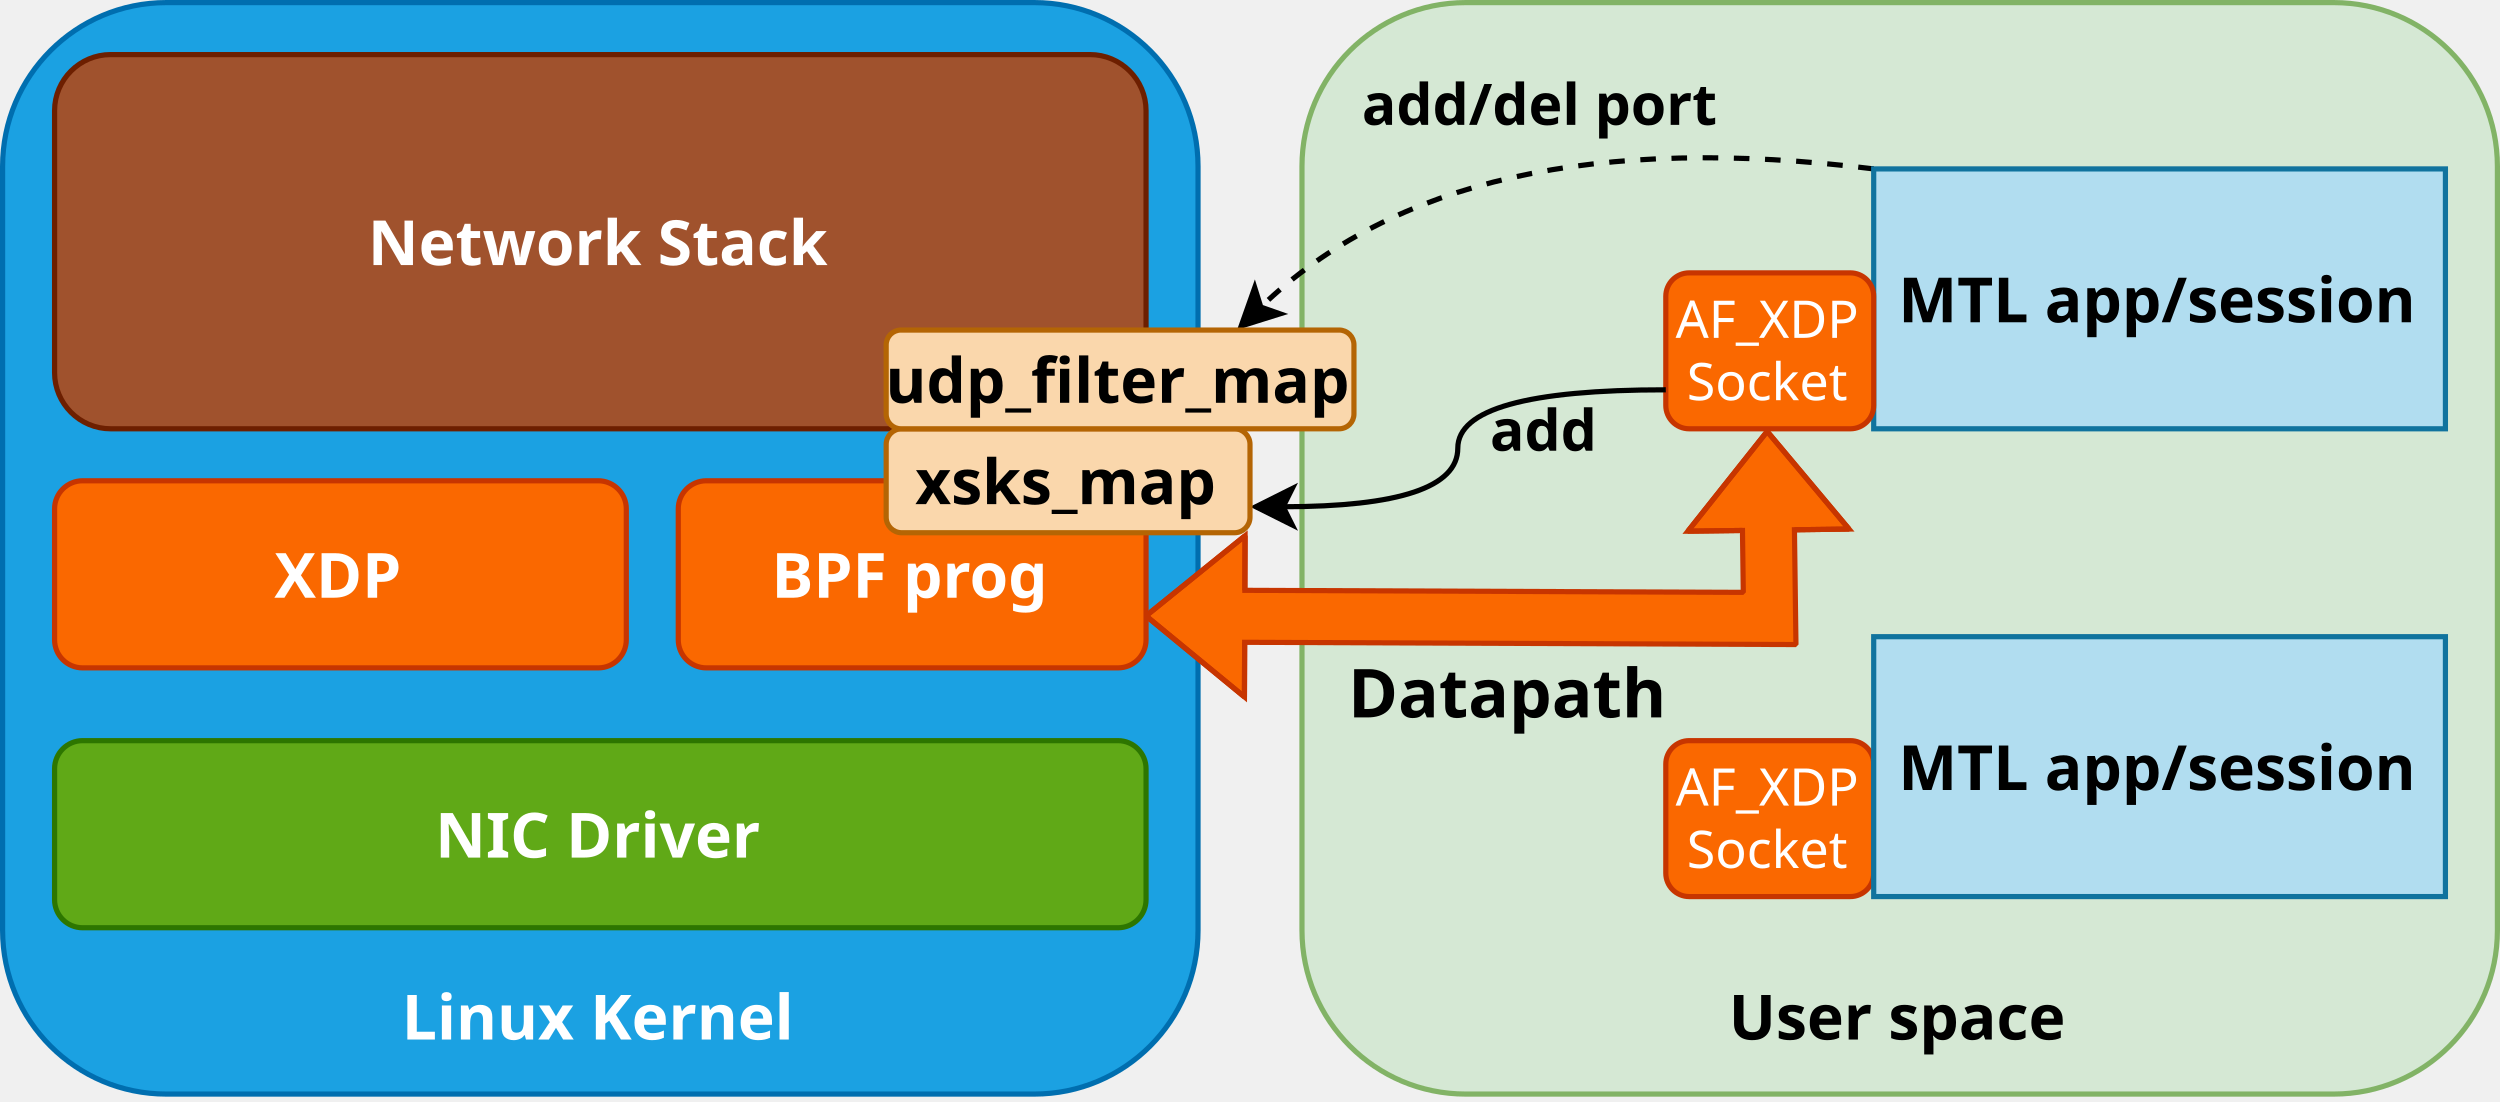
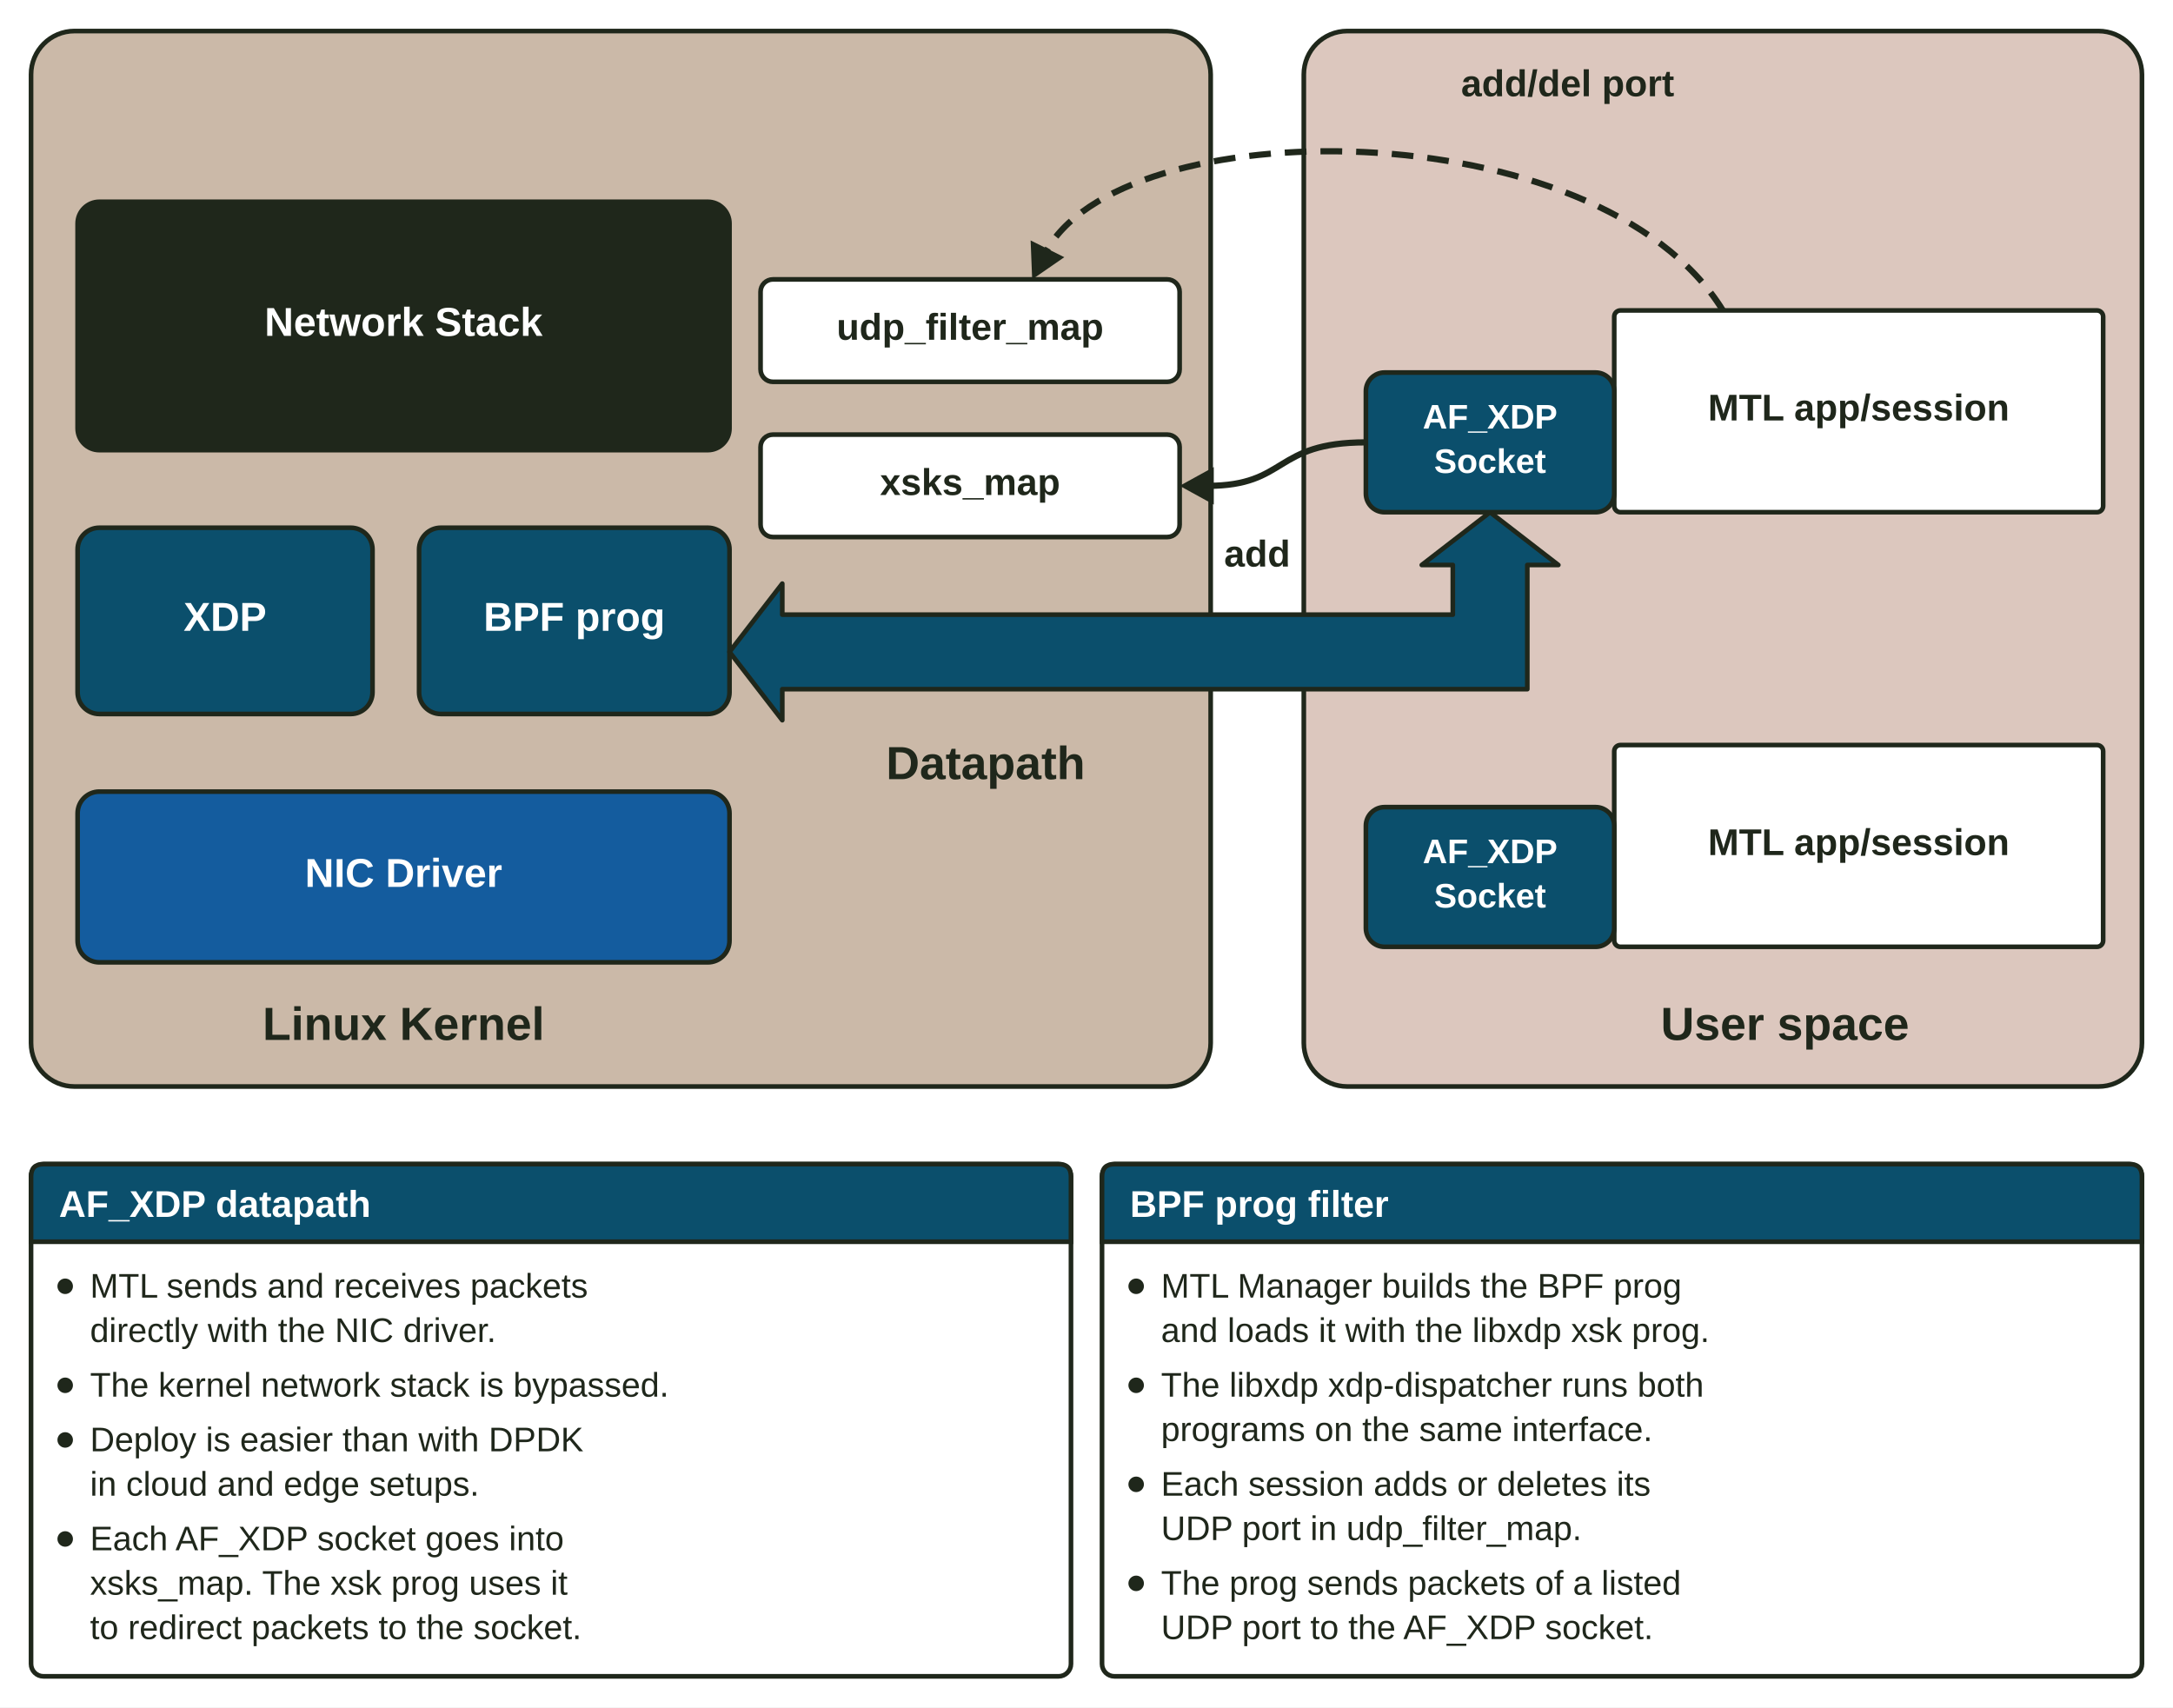
- <svg xmlns="http://www.w3.org/2000/svg" version="1.1" width="481px" height="212px" viewBox="-0.5 -0.5 481 212" content="&lt;mxfile host=&quot;Electron&quot; modified=&quot;2023-12-12T08:28:11.752Z&quot; agent=&quot;Mozilla/5.0 (Windows NT 10.0; Win64; x64) AppleWebKit/537.36 (KHTML, like Gecko) draw.io/21.5.1 Chrome/112.0.561.204 Electron/24.6.0 Safari/537.36&quot; etag=&quot;r7t0svLMjZVNABzCP-N1&quot; version=&quot;21.5.1&quot; type=&quot;device&quot; pages=&quot;4&quot;&gt;&lt;diagram name=&quot;design&quot; id=&quot;7nw2actEESwnMiZUUfMe&quot;&gt;7Ztbc9o4FIB/DTPtQzK+4zwmJqHdbbbZZTpLnnaELYyILXlk0UB+/Uq2jC+yQ2i5TQIPIB1Jx9b5dDuS6JlevBxSkMzuSQCjnqEFy5456BmGbhk6/xGSVS5xTSMXhBQFMlMpGKEXKIWalC5QANNaRkZIxFBSF/oEY+izmgxQSp7r2aYkqj81ASFUBCMfRKr0XxSwmayFrZXyLxCFs+LJuiZTYlBkloJ0BgLyXBGZtz3To4SwPBQvPRgJ4xV2ycvddaSuX4xCzN5SYDxAy+9zNr/7Yzgf4vunwHWHF1LLTxAtZIXly7JVYQFKFjiAQonWM2+mBLORTNRl/A7EKBJ8v2KW4fciCGiROUeqWzyuvnLxfEgZXFZEsgpDSGLI6IpnKVIL+8r2ZBfmfS7p9IvGM6uQsQohkC0iXOsujcYD0m7tNnz2PHee0H+uQgckyejH/fjFu+hvtiEMeKOSUULZjIQEg+i2lN7UrVzm+UZIIk09h4ytpDnBgpG90RBv+yoLCiPA0M96F2mza1b0mlKwqmRICMIsrWh+EIISsdlA3He1S82ot+2ti/BA/h7tCgyHF6h+nC5962qkZEF9KPW89m5O57utdTFAQ8gUXVlzXNv911uo2stjFmVjFObjF93U5VEUeSQiNEs0p64PfZ/LU0bJE6ykTFzbsk9ikLAaJjfVQUI3WgYJZ19jhNFBAOGUAezD7RAENnQDqw2Ba0xMxzkBBEZznLaPjcD8aAhM+9QQWB8NgX1yvcBpQ/CfnAguU+I/vQJBb5kNplOjfTYInIljnwIEZQJ2WiBYbUvGfUFwFQgRShnEiul5Dfm73IAIhZhLfG4EKKwkKo+4k3ItE2IUBPkyEqboBUyy8qLLyLUWV2bf9OyB0MVXjqk0sIINEwwbjAvRseeTfgNi31QgOi0MzX0xvFIYKvQgDq6FCyrIRSBNka8s9I+0gK8YzW4xWiHbbp2vLqrdOjPHaMB48xK6Cb+paN/rZ+0MexPstX/9u7Cbig4OW12rn2E3GNn9XcG2jwxb9QqKncTzXNw5F5t2nX7LqtY95Fysq47FmeLGZXGTonVsivaZ4tYULfvUKKoe5jNFTPXtzwy7fBun7yoMD+rb6OqRxpnhps22Rj/sq/3wsAzVTYYzww1jqdVg2LJRdFiG6iYDhSA4I+weSt0Of2KDX7QLhI+ze+vnn47/cnGrQ+fHgztxzLYDds/oXWtv/+amX4glkBbDNBW3FXiV+txWfJ41dS0zmwheidCWqru+Z7yRQfopBiF3bA1ecY2tEvg5C+7xsRMSrD4tMCL4c/U52+rqD5QOks5AIoJIdAwMohEjNLv4cTMB/lOYee7fFyxCuNpwf7khFx0xglO2o4OExh62Y6tLBKPt2oO+i2sPrS1b9Zy/+YTCCrn8VCGGWF3A73CvpHEgoU+ADo22AwlNc26v76SG+hEG/+yGk97g5B7y5LkVk+oajwcPXBAR0cfrXTqFOBADDUj49zSopYgRKCFU/HCLs823Bt4NU9M4Naaqo/zXV69X3Of4UB3Ock8Njur/jhhgi5TL/MyiZa8iOBOiDNha6tNFOuOPDlDatf/xXmk61hFpfgkTNJjYj4vYmEfJ2Pv74WV4zMt9cInYWJYR4UcRvrRlbLCsJA1WRQTzSo+lziySlzLsIl6Wy2JFwU54+U7+KxYqbuVmG/WvOTN5vt1dLvwtrltdfD3wvQd9R/OWU3dn227BmXvyhVptrk5b78/mVydmc3U2enc2t4yD2ZxHywv7+Rlk+bcH8/Z/&lt;/diagram&gt;&lt;diagram name=&quot;design_new&quot; id=&quot;jMrmkzMdnVz_IjK9nexI&quot;&gt;7Zxdk6I4F4B/jVW7Fz3Fh3x42a3Tu1vbuztVVr3bPTddEaKyjYQJsVvn178JJApJVFRQakYvuiFAgDznnJxzktCzh4vVbxik879QCOOeZYSrnj3qWfTnmfQfK1kXJb5tFQUzHIVFkbktGEffIS80eOkyCmFWOZEgFJMorRYGKElgQCplAGP0UT1tiuLqXVMwg0rBOACxWvpvFJI5fwvH2Jb/DqPZXNzZNPiRBRAn84JsDkL0USqyP/fsIUaIFFuL1RDGrPFEu9j+2H22EHwx/2c/hf+kXxB6uSsqezzmks0rYJiQZqvmLN9BvOTtxd+VrEUDYrRMQsgqMXr2wxQlZMwPmnz/ESyimInHHwnJpWcYQ4DFyYVEmH26X/M9+Pu+Q0zgqkSRv9dvEC0gwWt6Cj96N+CIuIw6AtnHlvhAcJ2XaPeFlAIuZbNN3duWpBu8MY9oWPtww8KQCirfRZjM0QwlIP68LX2oNv32nCeEUt7+/0FC1ryNwZKgyyJir7AXEIYxINF7VRd1jZ1feo8xWJdOSFGUkKxU8xdWsOVuG1Xunm98MqyqFhx9Cd0onkNfgeXSC8o/d1d9m9fI0BIHkNez79ncnc+2qYsAPINEqSuX0U27ny62fUVsFyTOjWFCDSU+ZByiOB6iGOH8oD31AxgEtDwjGL3B0pGJ7/SdzpoTsy9xsFVzYloac+K2ZU2cHViiJCMgCeBxXEIH+mFfx8W3JrbrdpWLJemu41ybi3vjwmpxusbFu3FhHDqnL76OyyvvXD5lKHjbQ8bU9DDTqaXvYUJ34jqdJaP09K6GTF/nsLZFZqCQiaOMwEThQd+QPssDiKNZQksC2jKQNR17+YiGXff8wCIKw8KJhVn0HUzy65lycaeOVuY89JwRq4v6rRlvdYVlghIogRdFXSRreRJZz1bIuhqwdltgRYSzNxJJwnsWajOeMciyKFCCjy4FFaWmdDRNKcqOiz1UR9+vknQtCVFtt14WCbmiln1607xJwEkSsMkOnCsBckUXl4AaaZ6bBGjAOV5TEuBcWQLUfJRIuN46+OM6eNupioTGqfYv2sGrOZsb2tO8chlt/9po1bzPDe1JaPtO19CqqaOMdsE3rueFW67nK1wvG26pqacb11NSipK+eqq+Xparmrq6cT3BDvclrprE12W5qokvDIP3G9cj7bC/I745EKe1xlXcvxzyDq3evVH/LwWyZJ6WsYBZxmaZ0Do92oK057ZNI29MtjlgW0dWvevvHIIQ4l8WYEbDb4u+uUHWKfw132zxthMUrn9ZJhFKfi3f59i6vJGiNtkcpGwzYuqSgHhMEM4n7DxMQPA2y/ML/yxJHCVlcT5ZvIV6xnBK2hxYkdL3rqN6HZsJUPPq7KK25F1N8j0FCMMSz2KYZQETNXpoMM8jjdCYE2BCSzdCYxju5/tHXkN1TIf+WqRnSvT8qw/vi3RcCd7z6AstiBGzB1X1L9wOYwFS+ncaVo4wa5UizP5RDuTwhI0fm7RtdY60mof7+49hT0ywuSln3+8cMjW/NiaALDNaFuTtvNVAlOSFUY5xUxrgZTan9w6jbFf65qdi7PY7x1hNtCmI2pquCVcReebXsO0Xtv3J4XujVenQaC12EvrWz7zOfKe4ynLE/va6fG9dkqydknQc72LoY1+j8hRXMbSx50SuYM1NJj1PFtTM3B51vfCkFLPN3tKtxua6aY/2RWM4NZf2k5AYdI2Emv36OUj0reuRyOYkgH+tv+Hv48F/r5h84Bd8p6Y1cv9xL4uPeUTgOAW5tf7ANHCwH+ZkEddu6DKVKlfD8IEhOhadD6HxOhzPMFpEdicNtfuaoR7t3DqnLWZqdPcUJcsVyydZbswSFRPmRM7Y1p8QJwzAtYBu3MUjgHI38lJAXU1uUQvUaiLboiWqRnF5vN4eNMmaAtfXad1j/tNBGnq2Y6ihRVvEJAffFWsGDzn4fb8lYGK49QL+fIlpk679Ic8+WOL3jawdB7bsyWtbjzvoZUdeex731668Ksz0pDEmfgft+q4TJljpBUz1kEAYUqsOFkzRk0mWbrhIQvgEJlTZK4LT5DDTUX6VKjh71UkxCZt1vPyReuWlsjpTYXyy+7Zd4cX3zpy6N6jUKURYXI+m0zxbKpmVBgRBzRbdP77mvYPc1Y9R8Ab3pYK62WsYqow0lJeX9NYZqL2GbgyxiTURWpRqImCEqUDuS6q37J25BhiYng6VNfLcvY74pfp6z1XHwrR9fWvutpo1WGVv2Ws+YHI5XQs9oF/62ncdo38pT8yWHDFDVamBLnxtyw9TZ1v8ANaxNXgSvasbRM1aohu+PUNZHevPNAuBlmH6WowU3+wjw+Ga17WPdVbqVCI97bKdEpRqDLsJSPlIkYhJ60WkpSD0pXxsR0QagmzeQES674MIByNSIfIdWU8kDW5vlhcdu5zIlOW25nKio0NpeWU/v2+7obSaXctD6cfi01TF/JbrxNE1/faaQbTQ9QaCaNMceFVS58lr+3GyWLbUgYxcXevnVcyfecD8NZSQ2zdiftD82TWtX8sJOTlENCpWRF11uff0loyObgZI4dRmKUiEW8sm5NH6l0mxYaQYzTBYiFPpofLZP4aZEhmts83UHftyluiRRWKumWyfJDJ29fr2rJhumrkMXcyBnsZwxX01vduWUX0mJ3hzZtmYcSu1254dNLK7/L1DBm9XRNZU5HVwmMKuaRXrzjcqZ7B0Xw/cFJ4pvKb8gQg5NVbXLZQ/kOXK0xCaW2Wu1wbdlyZ4ZqCiE+63JftqZm6P7oo1MPf0BNNOV7lYiONbQ1rUws4/q6IRICBlH/bcGuyizup9aPGk20acz32xWZ/EnuVhs5xCWi5U08pvDFkTVt40pOV75nl6IvoK4TE3ate/rrKFMzTnf79+A/++Z1+Tr9GzZppN9z8gpkFXz7TuRHnVD+5puagG5gdIQGpG15pnecHRNbq7/SpyoZHbb0vbn/8P&lt;/diagram&gt;&lt;diagram id=&quot;vFoD7RByAfcY0_t_MgbR&quot; name=&quot;k8s&quot;&gt;7Vxdc5s4FP01ntl9cIYPQ8hjHDftbD9nnWmSp44MMlYjECvkxM6vr2QkDBJOHDfr2oRMZgwXcSV0jo4uV0DPvUgW7ynIZp9JBHHPsaJFzx31HMceuAP+IyzLwhIMvMIQUxTJQmvDGD1CabSkdY4imNcKMkIwQ1ndGJI0hSGr2QCl5KFebEpwvdYMxNAwjEOATes1ithMXoVnre0fIIpnqmbbkkcSoApLQz4DEXmomNx3PcfvOe4C9NxhT9jq/+4FJYQ9W0wVThYXEIvOV/1a1Hu5u4Py2ilM2Sv5XNyMIPrqfArnd/7NB0q+fH+87suK7gGey26XXcaWCgdK5mkEhRPudvgwQwyOMxCKow+cedw2Ywnme/aqQXq7VQ2QMriomLa7jvXVvIckgYwu+f6iRLzwLQnuDOT+w5ouvrLNKlRxfWkEkqJx6ftFXczLyl7eGZSPH7JTMrr1/Kt8Ofl6+TOJv/3Td4IjRsUNvBoqg8BExT7zTFSCAwfFeR4U7oarIzwwQNzTkzokTgMkjtUAie0cOCbukWLiqblKIXLaFkQGBiIqPtCB4X3K6ggAjOKUb4ccAUi5QfQ84hHBuTyQoCgSpw8pzNEjmKxcCf3LCErZqke8Yc8bCV9zRvIiphGuc0bJHbwgmHC/o5SkwssUYayZ9koCz9EGpntm0kAxozaBHTgJtogqDnJY2r4mlG0ZlvbZsSKi4jcVTdgmInbTELEPPMbbZohE/H5I7hLKZiQmKcDv1tZhPQhcl/lESCbB+gkZW8qbO6GJW0KZkzkN4VNjvCjHAI0he6LcaVFOXMvrEINCDBi6r98kNoH8kjpUTeeUgmXFn5xXdvK2bv034aVXCcjqnPYkp7cl5d4rWY2ComteBtxq8JTY/ekhZwbwCRMnJSAFMY83fusWqxpL8BZPgxCGoRF48COTwBt41r5lVEmkktGGia2cw6oyeuAqasb/BaQozRlIOVSviWnkwSAaNGEaOBPX9/eMqaONcNdqB6bmHcTbwdQN2omp94Yx9Vo6Tv0/EbDCBWI38nSxfSu2T049uTtaVI6NlnJn9yj3uKJXIwh0VD5BBYGKZqrGInyXZ704Ojy0AO+0SWV+yPDuJCfh3RM6Y788xptOneYYL/Invrf3uUMDe9CQTGrUGXWLfaA6Yy6GYJQzmBpYvvmEomvpSy+BwQCvgQAHnk7cJneVRudiyVlgjUGeo7BOhPq8sxGT19P5Z3pc2fY7HbjaqoOrL7kV8+Gu08HGegdaveXdZzunIZWi7Aj728TRsr/lFPd/E1bPOuuheMsIu00yuiPsFsTxtDzb3gir5Q3arrBmKrdbZd6UJtRTvw3phyNcY7bN1G9HgW2ziu14zMDunjXZmgKDs3ZSwEwsP1DEzHzymyeAkRtwWpEbsP2OALtNAgPHVIBjJICZ9O0I0DwF6IFgw6NUx0gAMz9MIYg6/J+bAbx24O+YIQB3jwXWMKlRwP9vLl7qGU7Ios+xQmncc895iQmhEaR9bi7aExYYiUM0nvwl3qPirbfWv38X5aYkZf0pSBBeFqV5FSARa0ayIpKJVQorB2muHypc9UGWYdjPlzkTbRWmIUbp3WcQjle2SyLu1y8afOcwJlzkrDlqdv0vmRBGms+dQXwPBdP5sRTyXmv0cE4RwMWmuIJ+DimaNjtcXUbZc44FE/JzQ7ueuo6dz8uXyYRg48Q1SsXQFBjZfiZhFoLQlxogjmA4LaqzJiC8i1cJrb7GBcfziuZUNwo6+GVz/Vj8jmCGyTIRA1vSkY8AgXJxuGxsOsmzUgk6vVrrlWMbj8f7pmKVL4Edk2SZQWsnWZ1kdZJ17JJlJNraIljmTVYnWJ1gdYJ17ILl6QvsxydYV9/zx5s79+o6iq5vXfIjHN9+aXy7qtOrTq/+uF4lJB3DTq12Uyt7ixR2+RWYI1Ir82kGRZAI3TfK1Uae6oxTjqYr0bCmIKw7qsnRC+WnOtx0eTHl5Bn52CAXej0b7eVwLztAafaoanSd1d/mjsozkDZ2+UbNeBVlUNUjZfhO8DyBFaFAelFuKxprmAuwDfOKTMraaYu2OqJ9tqZ8a6eiLcFBS0vj9506aemkRZeWj8GYl/9Cok5e9iYvvlpZU/LS8AL22SHIy6rsM1+/U4+Drr876L77BQ==&lt;/diagram&gt;&lt;diagram id=&quot;U4GCAaI70QMfBR3ZMo07&quot; name=&quot;MTL&quot;&gt;7VrZdqM4EP0aPyZHQmx+9BJP0uPO5LS7Z9J5yZGNbJNgxIDcsfvrR4BYJbwkkMksfvCBQiqg7tWtKtk9NNrsfglxsP5MHeL1NODsemjc0zSzj/h3bNinBh2YqWEVuk5qgoVh5v4kwgiEdes6JKoMZJR6zA2qxgX1fbJgFRsOQ/pSHbakXvWuAV4RyTBbYE+2/uE6bJ1abQMU9mvirtbZnSEQVzY4GywM0Ro79KVkQlc9NAopZenRZjciXhy7LC7pvEnD1fzBQuKzUyZ8eXj4Mr/bGRMwZFO0BnCziS6M1MsP7G3FC/c0DhDi4UfDlg+TILB9FtmQbn2HxA8H+eUl9dkEb1wv5smNzxIWjTyCQ3FxJmYmg13PG1GPhokn5BjEdnRuj1hIn0npiq3NkWnmd/9BQkZ2jfGDOSqczYRuCAv3fIiYgDJkBZMtYKfnLwUv+KDUti5xIucyFlxc5b4LuPiBQEyN3gzuXjaDP38j08fp8GE7th+ejAvtHdF7Z0zhHEOiiXEl+zL5qLAGwLwaTNrB2vhwUOsS1Lc33BMYhy5/0w6BMAHuQ0sVcG1smQAcgKgFIMwqELnuloGACiCQ2REOlmLJ1WK/2IY/8tAT3xnEaYifLjwcRe6CGwt0QDKEP9h9fHJpGdn59/LF8a5ythdnDo7WxY12LrvPhvHj76XjYn58kk1PH5w4UgKsgcMzLg5XhB2Iioh2RLfhghwYBxvQLsFpKNDMbCHxMON8r2Z5BcTiDnfU5W9SWtVVNhn92mpNn1/MKqfSmiO97sisOUoDJjniTMD70rAgHhA1PzBCNR1ClRTPD1KPBZ3zmL6e4bbEcOw43FNa2AU0ZBLjYw5N8ZwPQEPsuSs/ZjsnEYn1JV7/Li+oBuLCxnWceOIwJJH7E88TJzEfRTS4R2PYM8bn6pYXP8AQL55XyfLKBMmnPjmkRaJwFM9RlGvlZdCsBI3CBS4h7FtVlrRCYqhXnGZwZQ7ochkRVmNJK7zoH1c+XuIG8eHSIzuhemoBjPgCYUd1USgaLCuakMhGUYupmLGCU3VNV9TH3lVhLcttRW3hEbWt5cUlNu0k+0l5cWQhA5wjsAf1MG8oyoKYG99IJt6fXer9aorVaqnzVFFEtuTLqgtsgy62RdGsEihxdIwZDuJW7ONoVtrjQnRUs6oK17qA9Q8K2AVXMGAYFTzh20iXeTHeS7IglPhw8/nrNL53EHCPEeHCQ32JG1Udqi38OXScpXLhQ2ChvgzcGZzQ2qmadVirG3S5bIaqstnoqn2Bcqs6mDzej+9K3eSMLp6JXFyc08o0SHStQZkkn4PSXUYQ1EAC7YCErBpIpgySrmptWsDo1rqeXtu/f72nn26f1p+Y8W2qX8iLJcHno8HRrISvbyvBieujjbZSuQ8nx16ZsA5XNlXZKsZMKQ0EXk+Esb0gMt4yWq6H8gKoXGgdKIiqfa6q/TxWrJ1aIJ3SWYqAHW1VDTUx3lhISYvZRq+sokADNdsvoZRElHU67v5GWm8AlIzsqoQ6OX122PY1r9QDbR/SEaogiN5WNGWVetXpBeyi71O+sGLnkbAXGj5z44zxwLeYIjAwNM05Z9fXHMPJe6QICyq2gFUpwtI6ShGmhMPU9bc7bvqVhH4c1RoM/N2ZFLKstSjFXZjOWMHV8vhYcatK9W2jBbWabNoyXP2OiiklWvI+8bco3qcHUYB5IvsHYAWSTwdY1XPl346VvOM5vJvErxTSVYvi9oHqX2gfL4CVEHT1s4r8O/Queo4eNzhoFQDHwgtVoOe6aQC9g0BrNV3Kd8RKgbYUgda6asTlLLJ1gkceKK4j/8JwW/AkXsN+R9IC5erp/32P47/pdrXvocZIFp//5C6hjWQg2tol5KfFP53SzqT4uxi6+gs=&lt;/diagram&gt;&lt;/mxfile&gt;" style="background-color: rgb(255, 255, 255);">
-   <defs />
-   <g>
-     <rect x="250" y="0" width="230" height="210" rx="31.5" ry="31.5" fill="#d5e8d4" stroke="#82b366" pointer-events="all" />
-     <g fill="rgb(0, 0, 0)" font-family="Intel Clear" font-weight="bold" text-anchor="middle" font-size="12px" />
-     <rect x="0" y="0" width="230" height="210" rx="31.5" ry="31.5" fill="#1ba1e2" stroke="#006eaf" pointer-events="all" />
-     <g fill="#ffffff" font-family="Intel Clear" font-weight="bold" text-anchor="middle" font-size="12px" />
-     <rect x="10" y="142" width="210" height="36" rx="5.4" ry="5.4" fill="#60a917" stroke="#2d7600" pointer-events="all" />
-     <g fill="#ffffff" font-family="Intel Clear" font-weight="bold" text-anchor="middle" font-size="12px">
-       <text x="114.5" y="164.5">NIC Driver</text>
-     </g>
-     <path d="M 360 32 Q 280 22 242.08 58.58" fill="none" stroke="rgb(0, 0, 0)" stroke-miterlimit="10" stroke-dasharray="3 3" pointer-events="stroke" />
-     <path d="M 238.3 62.22 L 240.91 54.84 L 242.08 58.58 L 245.77 59.88 Z" fill="rgb(0, 0, 0)" stroke="rgb(0, 0, 0)" stroke-miterlimit="10" pointer-events="all" />
-     <g fill="rgb(0, 0, 0)" font-family="Intel Clear" font-weight="bold" text-anchor="middle" font-size="11px">
-       <text x="295.68" y="23.52">add/del port</text>
-     </g>
-     <path d="M 238.97 123.08 L 238.93 133.58 L 219.99 118 L 239.05 102.58 L 239.01 113.08 L 334.91 113.47 L 334.75 101.56 L 324.25 101.7 L 339.5 82.5 L 355.25 101.29 L 344.75 101.43 L 345.04 123.51 Z" fill="#fa6800" stroke="#c73500" stroke-miterlimit="1.42" pointer-events="all" />
-     <path d="M 238.97 123.08 L 238.93 133.58 L 219.99 118 L 239.05 102.58 L 239.01 113.08" fill="none" stroke="#c73500" stroke-miterlimit="4" pointer-events="all" />
-     <path d="M 334.75 101.56 L 324.25 101.7 L 339.5 82.5 L 355.25 101.29 L 344.75 101.43" fill="none" stroke="#c73500" stroke-miterlimit="4" pointer-events="all" />
-     <g fill="rgb(0, 0, 0)" font-family="Intel Clear" font-weight="bold" text-anchor="middle" font-size="13px">
-       <text x="289.48" y="137.53">Datapath</text>
-     </g>
-     <rect x="360" y="32" width="110" height="50" fill="#b1ddf0" stroke="#10739e" pointer-events="all" />
-     <g fill="rgb(0, 0, 0)" font-family="Intel Clear" font-weight="bold" text-anchor="middle" font-size="12px">
-       <text x="414.5" y="61.5">MTL app/session</text>
-     </g>
-     <rect x="320" y="52" width="40" height="30" rx="4.5" ry="4.5" fill="#fa6800" stroke="#c73500" pointer-events="all" />
-     <g fill="#FFFFFF" font-family="Intel Clear" text-anchor="middle" font-size="10px">
-       <text x="339.5" y="64.5">AF_XDP</text>
-       <text x="339.5" y="76.5">Socket</text>
-     </g>
-     <rect x="10" y="92" width="110" height="36" rx="5.4" ry="5.4" fill="#fa6800" stroke="#c73500" pointer-events="all" />
-     <g fill="#FFFFFF" font-family="Intel Clear" font-weight="bold" text-anchor="middle" font-size="12px">
-       <text x="64.5" y="114.5">XDP</text>
-     </g>
-     <path d="M 320 74.5 Q 279.98 74.49 279.98 85.73 Q 279.98 96.98 246.37 97" fill="none" stroke="rgb(0, 0, 0)" stroke-miterlimit="10" pointer-events="stroke" />
-     <path d="M 241.12 97 L 248.12 93.5 L 246.37 97 L 248.12 100.5 Z" fill="rgb(0, 0, 0)" stroke="rgb(0, 0, 0)" stroke-miterlimit="10" pointer-events="all" />
-     <g fill="rgb(0, 0, 0)" font-family="Intel Clear" font-weight="bold" text-anchor="middle" font-size="11px">
-       <text x="296.45" y="86.22">add </text>
-     </g>
-     <rect x="10" y="10" width="210" height="72" rx="10.8" ry="10.8" fill="#a0522d" stroke="#6d1f00" pointer-events="all" />
-     <g fill="#ffffff" font-family="Intel Clear" font-weight="bold" text-anchor="middle" font-size="12px">
-       <text x="114.5" y="50.5">Network Stack</text>
-     </g>
-     <rect x="70" y="180" width="90" height="30" fill="none" stroke="none" pointer-events="all" />
-     <g fill="#FFFFFF" font-family="Intel Clear" font-weight="bold" text-anchor="middle" font-size="12px">
-       <text x="114.5" y="199.5">Linux Kernel</text>
-     </g>
-     <rect x="320" y="180" width="90" height="30" fill="none" stroke="none" pointer-events="all" />
-     <g fill="#000000" font-family="Intel Clear" font-weight="bold" text-anchor="middle" font-size="12px">
-       <text x="364.5" y="199.5">User space</text>
-     </g>
-     <rect x="130" y="92" width="90" height="36" rx="5.4" ry="5.4" fill="#fa6800" stroke="#c73500" pointer-events="all" />
-     <g fill="#FFFFFF" font-family="Intel Clear" font-weight="bold" text-anchor="middle" font-size="12px">
-       <text x="174.5" y="114.5">BPF prog</text>
-     </g>
-     <rect x="170" y="82" width="70" height="20" rx="3" ry="3" fill="#fad7ac" stroke="#b46504" pointer-events="all" />
-     <g fill="rgb(0, 0, 0)" font-family="Intel Clear" font-weight="bold" text-anchor="middle" font-size="12px">
-       <text x="204.5" y="96.5">xsks_map</text>
-     </g>
-     <rect x="170" y="63" width="90" height="19" rx="2.85" ry="2.85" fill="#fad7ac" stroke="#b46504" pointer-events="all" />
-     <g fill="rgb(0, 0, 0)" font-family="Intel Clear" font-weight="bold" text-anchor="middle" font-size="12px">
-       <text x="214.5" y="77">udp_filter_map</text>
-     </g>
-     <rect x="320" y="142" width="40" height="30" rx="4.5" ry="4.5" fill="#fa6800" stroke="#c73500" pointer-events="all" />
-     <g fill="#FFFFFF" font-family="Intel Clear" text-anchor="middle" font-size="10px">
-       <text x="339.5" y="154.5">AF_XDP</text>
-       <text x="339.5" y="166.5">Socket</text>
-     </g>
-     <rect x="360" y="122" width="110" height="50" fill="#b1ddf0" stroke="#10739e" pointer-events="all" />
-     <g fill="rgb(0, 0, 0)" font-family="Intel Clear" font-weight="bold" text-anchor="middle" font-size="12px">
-       <text x="414.5" y="151.5">MTL app/session</text>
-     </g>
+ <svg xmlns="http://www.w3.org/2000/svg" width="1400" height="1100" viewBox="0 0 1400 1100" role="img" aria-labelledby="t d">
+   <g font-family="'Intel Clear', 'Segoe UI', 'Helvetica Neue', Arial, sans-serif">
+     <rect width="1400" height="1100" fill="#ffffff" />
+     <rect x="20" y="20" width="760" height="680" rx="28" fill="#CBB9A8" stroke="#1F271B" stroke-width="3" />
+     <text x="260.0" y="670.0" font-size="30" font-weight="700" fill="#1F271B" text-anchor="middle">Linux Kernel</text>
+     <rect x="840" y="20" width="540" height="680" rx="28" fill="#DCC7BE" stroke="#1F271B" stroke-width="3" />
+     <text x="1150.0" y="670.0" font-size="30" font-weight="700" fill="#1F271B" text-anchor="middle">User space</text>
+     <rect x="50" y="130" width="420" height="160" rx="14" fill="#1F271B" stroke="#1F271B" stroke-width="3" />
+     <text x="260.0" y="216.4" font-size="26" font-weight="700" fill="#ffffff" text-anchor="middle">Network Stack</text>
+     <rect x="50" y="340" width="190" height="120" rx="14" fill="#0B4F6C" stroke="#1F271B" stroke-width="3" />
+     <text x="145.0" y="406.4" font-size="26" font-weight="700" fill="#ffffff" text-anchor="middle">XDP</text>
+     <rect x="270" y="340" width="200" height="120" rx="14" fill="#0B4F6C" stroke="#1F271B" stroke-width="3" />
+     <text x="370.0" y="406.4" font-size="26" font-weight="700" fill="#ffffff" text-anchor="middle">BPF prog</text>
+     <rect x="50" y="510" width="420" height="110" rx="14" fill="#145C9E" stroke="#1F271B" stroke-width="3" />
+     <text x="260.0" y="571.4" font-size="26" font-weight="700" fill="#ffffff" text-anchor="middle">NIC Driver</text>
+     <rect x="490" y="180" width="270" height="66" rx="8" fill="#ffffff" stroke="#1F271B" stroke-width="3" />
+     <text x="625.0" y="218.9" font-size="24" font-weight="700" fill="#1F271B" text-anchor="middle">udp_filter_map</text>
+     <rect x="490" y="280" width="270" height="66" rx="8" fill="#ffffff" stroke="#1F271B" stroke-width="3" />
+     <text x="625.0" y="318.9" font-size="24" font-weight="700" fill="#1F271B" text-anchor="middle">xsks_map</text>
+     <path d="M470.0 420.0 L504.0 376.0 L504.0 396.0 L936.0 396.0 L936.0 364.0 L916.0 364.0 L960.0 330.0 L1004.0 364.0 L984.0 364.0 L984.0 444.0 L504.0 444.0 L504.0 464.0 Z" fill="#0B4F6C" stroke="#1F271B" stroke-width="3" stroke-linejoin="round" />
+     <text x="635.0" y="502.0" font-size="30" font-weight="700" fill="#1F271B" text-anchor="middle">Datapath</text>
+     <rect x="1040" y="200" width="315" height="130" rx="4" fill="#ffffff" stroke="#1F271B" stroke-width="3" />
+     <text x="1197.5" y="270.9" font-size="24" font-weight="700" fill="#1F271B" text-anchor="middle">MTL app/session</text>
+     <rect x="880" y="240" width="160" height="90" rx="12" fill="#0B4F6C" stroke="#1F271B" stroke-width="3" />
+     <text x="960.0" y="276.1" font-size="22" font-weight="700" fill="#ffffff" text-anchor="middle">AF_XDP</text>
+     <text x="960.0" y="304.7" font-size="22" font-weight="700" fill="#ffffff" text-anchor="middle">Socket</text>
+     <rect x="1040" y="480" width="315" height="130" rx="4" fill="#ffffff" stroke="#1F271B" stroke-width="3" />
+     <text x="1197.5" y="550.9" font-size="24" font-weight="700" fill="#1F271B" text-anchor="middle">MTL app/session</text>
+     <rect x="880" y="520" width="160" height="90" rx="12" fill="#0B4F6C" stroke="#1F271B" stroke-width="3" />
+     <text x="960.0" y="556.1" font-size="22" font-weight="700" fill="#ffffff" text-anchor="middle">AF_XDP</text>
+     <text x="960.0" y="584.7" font-size="22" font-weight="700" fill="#ffffff" text-anchor="middle">Socket</text>
+     <path d="M880 285.0 C820 285.0 830 313.0 778.0 313.0" fill="none" stroke="#1F271B" stroke-width="4" />
+     <path d="M760.0 313.0 L782.0 300.9 L782.0 325.1 Z" fill="#1F271B" />
+     <text x="810.0" y="365.0" font-size="24" font-weight="700" fill="#1F271B" text-anchor="middle">add</text>
+     <path d="M1110 200 C1030 70 720 70 673.0 163.9" fill="none" stroke="#1F271B" stroke-width="4" stroke-dasharray="14 9" />
+     <path d="M665.0 180.0 L664.0 154.9 L685.7 165.7 Z" fill="#1F271B" />
+     <text x="1010.0" y="62.0" font-size="24" font-weight="700" fill="#1F271B" text-anchor="middle">add/del port</text>
+     <rect x="20" y="750" width="670.0" height="330" rx="8" fill="#ffffff" stroke="#1F271B" stroke-width="3" />
+     <path d="M20 800 V758 Q20 750 28 750 H682.0 Q690.0 750 690.0 758 V800 Z" fill="#0B4F6C" stroke="#1F271B" stroke-width="3" />
+     <text x="38.0" y="784.0" font-size="24" font-weight="700" fill="#ffffff" text-anchor="start">AF_XDP datapath</text>
+     <circle cx="42" cy="828.7" r="5" fill="#1F271B" />
+     <text x="58.0" y="836.0" font-size="22" fill="#1F271B" text-anchor="start">MTL sends and receives packets</text>
+     <text x="58.0" y="864.6" font-size="22" fill="#1F271B" text-anchor="start">directly with the NIC driver.</text>
+     <circle cx="42" cy="892.5" r="5" fill="#1F271B" />
+     <text x="58.0" y="899.8" font-size="22" fill="#1F271B" text-anchor="start">The kernel network stack is bypassed.</text>
+     <circle cx="42" cy="927.7" r="5" fill="#1F271B" />
+     <text x="58.0" y="935.0" font-size="22" fill="#1F271B" text-anchor="start">Deploy is easier than with DPDK</text>
+     <text x="58.0" y="963.6" font-size="22" fill="#1F271B" text-anchor="start">in cloud and edge setups.</text>
+     <circle cx="42" cy="991.5" r="5" fill="#1F271B" />
+     <text x="58.0" y="998.8" font-size="22" fill="#1F271B" text-anchor="start">Each AF_XDP socket goes into</text>
+     <text x="58.0" y="1027.4" font-size="22" fill="#1F271B" text-anchor="start">xsks_map. The xsk prog uses it</text>
+     <text x="58.0" y="1056.0" font-size="22" fill="#1F271B" text-anchor="start">to redirect packets to the socket.</text>
+     <rect x="710.0" y="750" width="670.0" height="330" rx="8" fill="#ffffff" stroke="#1F271B" stroke-width="3" />
+     <path d="M710.0 800 V758 Q710.0 750 718.0 750 H1372.0 Q1380.0 750 1380.0 758 V800 Z" fill="#0B4F6C" stroke="#1F271B" stroke-width="3" />
+     <text x="728.0" y="784.0" font-size="24" font-weight="700" fill="#ffffff" text-anchor="start">BPF prog filter</text>
+     <circle cx="732.0" cy="828.7" r="5" fill="#1F271B" />
+     <text x="748.0" y="836.0" font-size="22" fill="#1F271B" text-anchor="start">MTL Manager builds the BPF prog</text>
+     <text x="748.0" y="864.6" font-size="22" fill="#1F271B" text-anchor="start">and loads it with the libxdp xsk prog.</text>
+     <circle cx="732.0" cy="892.5" r="5" fill="#1F271B" />
+     <text x="748.0" y="899.8" font-size="22" fill="#1F271B" text-anchor="start">The libxdp xdp-dispatcher runs both</text>
+     <text x="748.0" y="928.4" font-size="22" fill="#1F271B" text-anchor="start">programs on the same interface.</text>
+     <circle cx="732.0" cy="956.3" r="5" fill="#1F271B" />
+     <text x="748.0" y="963.6" font-size="22" fill="#1F271B" text-anchor="start">Each session adds or deletes its</text>
+     <text x="748.0" y="992.2" font-size="22" fill="#1F271B" text-anchor="start">UDP port in udp_filter_map.</text>
+     <circle cx="732.0" cy="1020.1" r="5" fill="#1F271B" />
+     <text x="748.0" y="1027.4" font-size="22" fill="#1F271B" text-anchor="start">The prog sends packets of a listed</text>
+     <text x="748.0" y="1056.0" font-size="22" fill="#1F271B" text-anchor="start">UDP port to the AF_XDP socket.</text>
  </g>
</svg>
